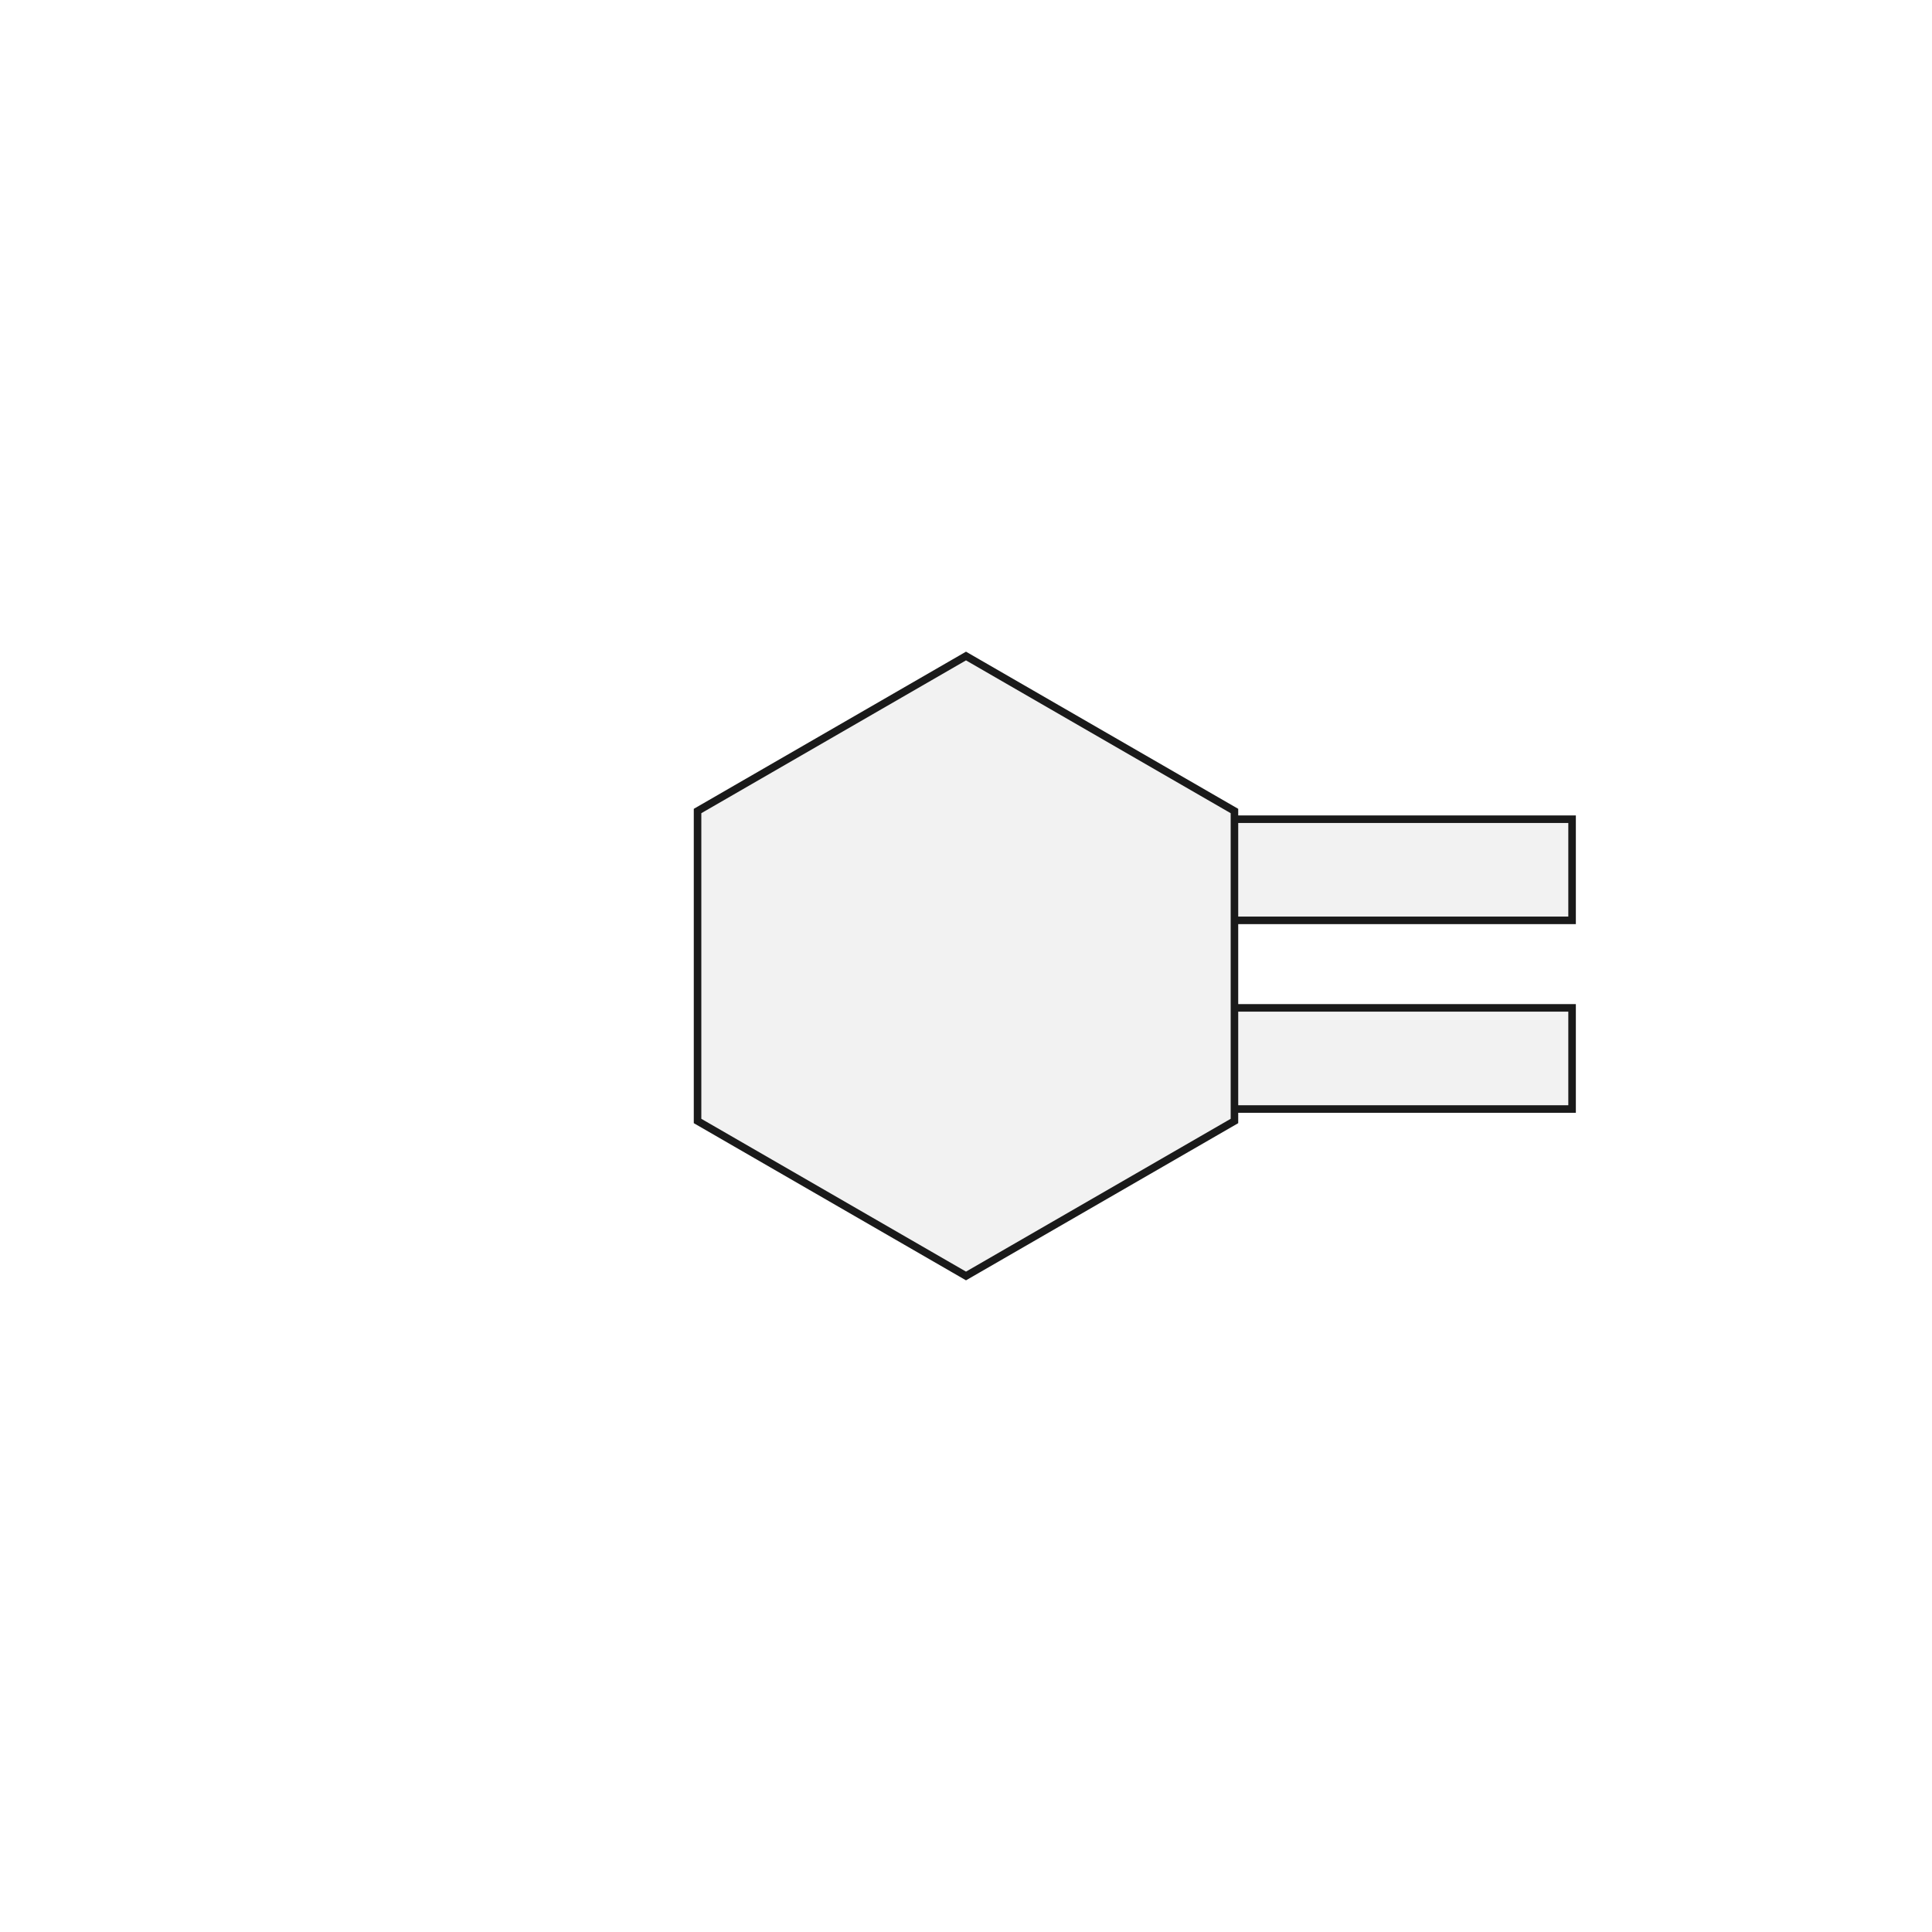
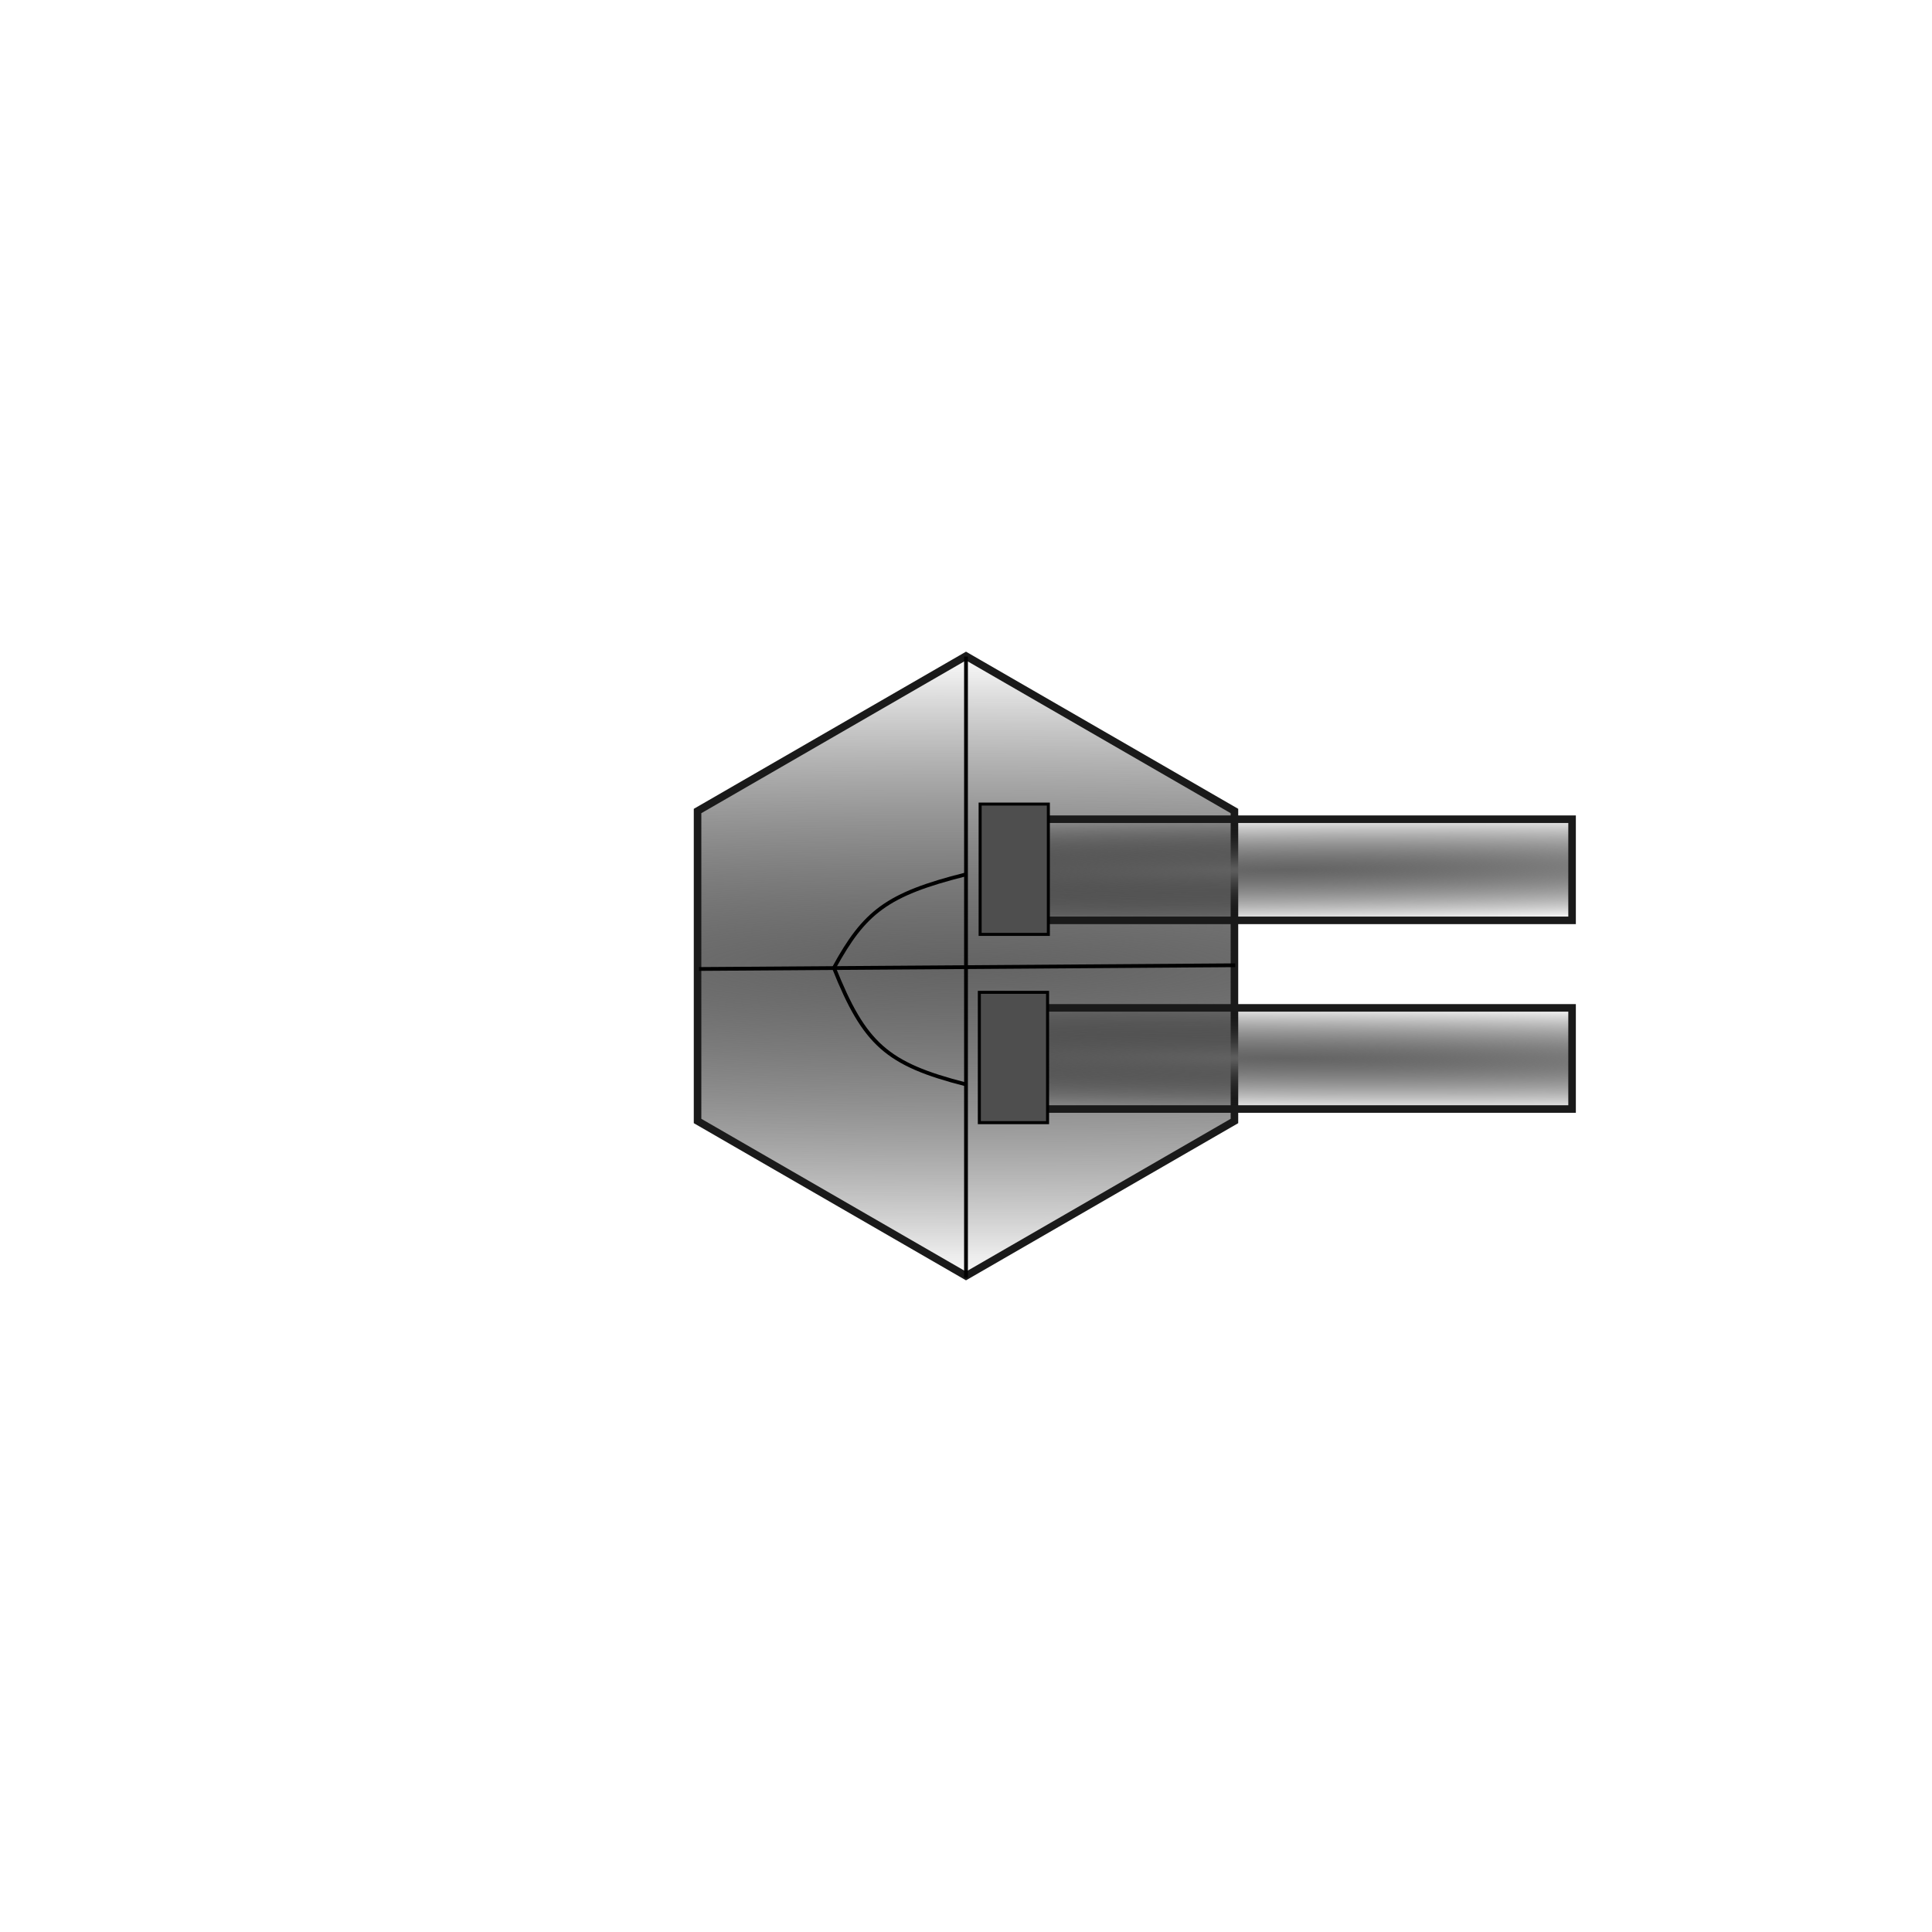
- <svg xmlns="http://www.w3.org/2000/svg" width="512" height="512" id="svg2" version="1.1">
-   <defs id="defs4" />
+ <svg xmlns="http://www.w3.org/2000/svg" xmlns:xlink="http://www.w3.org/1999/xlink" width="512" height="512" id="svg2" version="1.1">
+   <defs id="defs4">
+     <linearGradient id="linearGradient3764">
+       <stop style="stop-color:#646464;stop-opacity:1;" offset="0" id="stop3766" />
+       <stop style="stop-color:#000000;stop-opacity:0;" offset="1" id="stop3768" />
+     </linearGradient>
+     <radialGradient xlink:href="#linearGradient3764" id="radialGradient3774" cx="189.286" cy="179.857" fx="189.286" fy="179.857" r="72.14" gradientTransform="matrix(9.412189,0.01386191,-0.00169744,1.152555,-1592.002,-30.06194)" gradientUnits="userSpaceOnUse" />
+     <radialGradient xlink:href="#linearGradient3764" id="radialGradient3782" cx="-698.325" cy="230.5" fx="-698.325" fy="230.5" r="77.259" gradientTransform="matrix(3.279875,-0.02885917,0.00164018,0.1864081,1591.715,167.3799)" gradientUnits="userSpaceOnUse" />
+     <radialGradient xlink:href="#linearGradient3764" id="radialGradient3790" cx="-698.325" cy="280.5" fx="-698.325" fy="280.5" r="77.259" gradientTransform="matrix(3.828202,0.02885917,-0.00140527,0.18641,1975.398,248.3651)" gradientUnits="userSpaceOnUse" />
+   </defs>
  <g id="layer1" transform="translate(0,-540.3622)">
    <g id="g3762" transform="matrix(0,1,-1,0,1038.682,540.3622)">
-       <rect style="color:#000000;fill:#f2f2f2;fill-opacity:1;fill-rule:nonzero;stroke:#1a1a1a;stroke-width:2;stroke-linecap:butt;stroke-linejoin:miter;stroke-miterlimit:4;stroke-opacity:1;stroke-dasharray:none;stroke-dashoffset:0;marker:none;visibility:visible;display:inline;overflow:visible;enable-background:accumulate" id="rect3759" width="152.519" height="26.805" x="-774.584" y="217.098" transform="matrix(0,-1,1,0,0,0)" />
-       <rect style="color:#000000;fill:#f2f2f2;fill-opacity:1;fill-rule:nonzero;stroke:#1a1a1a;stroke-width:2;stroke-linecap:butt;stroke-linejoin:miter;stroke-miterlimit:4;stroke-opacity:1;stroke-dasharray:none;stroke-dashoffset:0;marker:none;visibility:visible;display:inline;overflow:visible;enable-background:accumulate" id="rect3759-0" width="152.519" height="26.805" x="-774.584" y="267.098" transform="matrix(0,-1,1,0,0,0)" />
-       <path style="color:#000000;fill:#f2f2f2;fill-opacity:1;stroke:#1a1a1a;stroke-width:2;stroke-linecap:butt;stroke-linejoin:miter;stroke-miterlimit:4;stroke-opacity:1;stroke-dasharray:none;stroke-dashoffset:0;marker:none;visibility:visible;display:inline;overflow:visible;enable-background:accumulate" id="path2989" d="m 189.286,262.003 -71.141,-41.073 0,-82.146 71.14,-41.073 71.141,41.073 0,82.146 z" transform="matrix(0,-1,1,0,76.14285,971.9676)" />
+       <path style="color:#000000;fill:url(#radialGradient3774);fill-opacity:1;stroke:#1a1a1a;stroke-width:2;stroke-linecap:butt;stroke-linejoin:miter;stroke-miterlimit:4;stroke-opacity:1;stroke-dasharray:none;stroke-dashoffset:0;marker:none;visibility:visible;display:inline;overflow:visible;enable-background:accumulate" id="path2989" d="m 189.286,262.003 -71.141,-41.073 0,-82.146 71.14,-41.073 71.141,41.073 0,82.146 z" transform="matrix(0,-1,1,0,76.14285,971.9676)" />
+       <rect style="color:#000000;fill:url(#radialGradient3782);fill-opacity:1.0;fill-rule:nonzero;stroke:#1a1a1a;stroke-width:2;stroke-linecap:butt;stroke-linejoin:miter;stroke-miterlimit:4;stroke-opacity:1;stroke-dasharray:none;stroke-dashoffset:0;marker:none;visibility:visible;display:inline;overflow:visible;enable-background:accumulate" id="rect3759" width="152.519" height="26.805" x="-774.584" y="217.098" transform="matrix(0,-1,1,0,0,0)" />
+       <rect style="color:#000000;fill:url(#radialGradient3790);fill-opacity:1;fill-rule:nonzero;stroke:#1a1a1a;stroke-width:2;stroke-linecap:butt;stroke-linejoin:miter;stroke-miterlimit:4;stroke-opacity:1;stroke-dasharray:none;stroke-dashoffset:0;marker:none;visibility:visible;display:inline;overflow:visible;enable-background:accumulate" id="rect3759-0" width="152.519" height="26.805" x="-774.584" y="267.098" transform="matrix(0,-1,1,0,0,0)" />
    </g>
+     <path transform="translate(0,540.3622)" style="fill:#4e4e4e;fill-opacity:1;stroke:#000000;stroke-width:0.8;stroke-linecap:round;stroke-linejoin:miter;stroke-miterlimit:4;stroke-opacity:1;stroke-dasharray:none" d="m 259.744,213.087 18.082,0 0,34.537 -18.082,0 z" id="rect3794" />
+     <path id="path3797" d="m 259.535,803.337 18.082,0 0,34.537 -18.082,0 z" style="fill:#4e4e4e;fill-opacity:1;stroke:#000000;stroke-width:0.8;stroke-linecap:round;stroke-linejoin:miter;stroke-miterlimit:4;stroke-opacity:1;stroke-dasharray:none" />
+     <path style="fill:none;stroke:#000000;stroke-width:1px;stroke-linecap:butt;stroke-linejoin:miter;stroke-opacity:1" d="M 327.341,255.803 185.25,256.788" id="path3799" transform="translate(0,540.3622)" />
+     <path style="fill:none;stroke:#000000;stroke-width:1px;stroke-linecap:butt;stroke-linejoin:miter;stroke-opacity:1" d="m 256,174 0,164.624" id="path3801" transform="translate(0,540.3622)" />
+     <path style="fill:none;stroke:#000000;stroke-width:1px;stroke-linecap:butt;stroke-linejoin:miter;stroke-opacity:1" d="M 255.803,231.76 C 235,237 229.094,241.704 221,256.493 229.094,276.704 235,282 255.803,287.335" id="path3803" transform="translate(0,540.3622)" />
  </g>
</svg>
